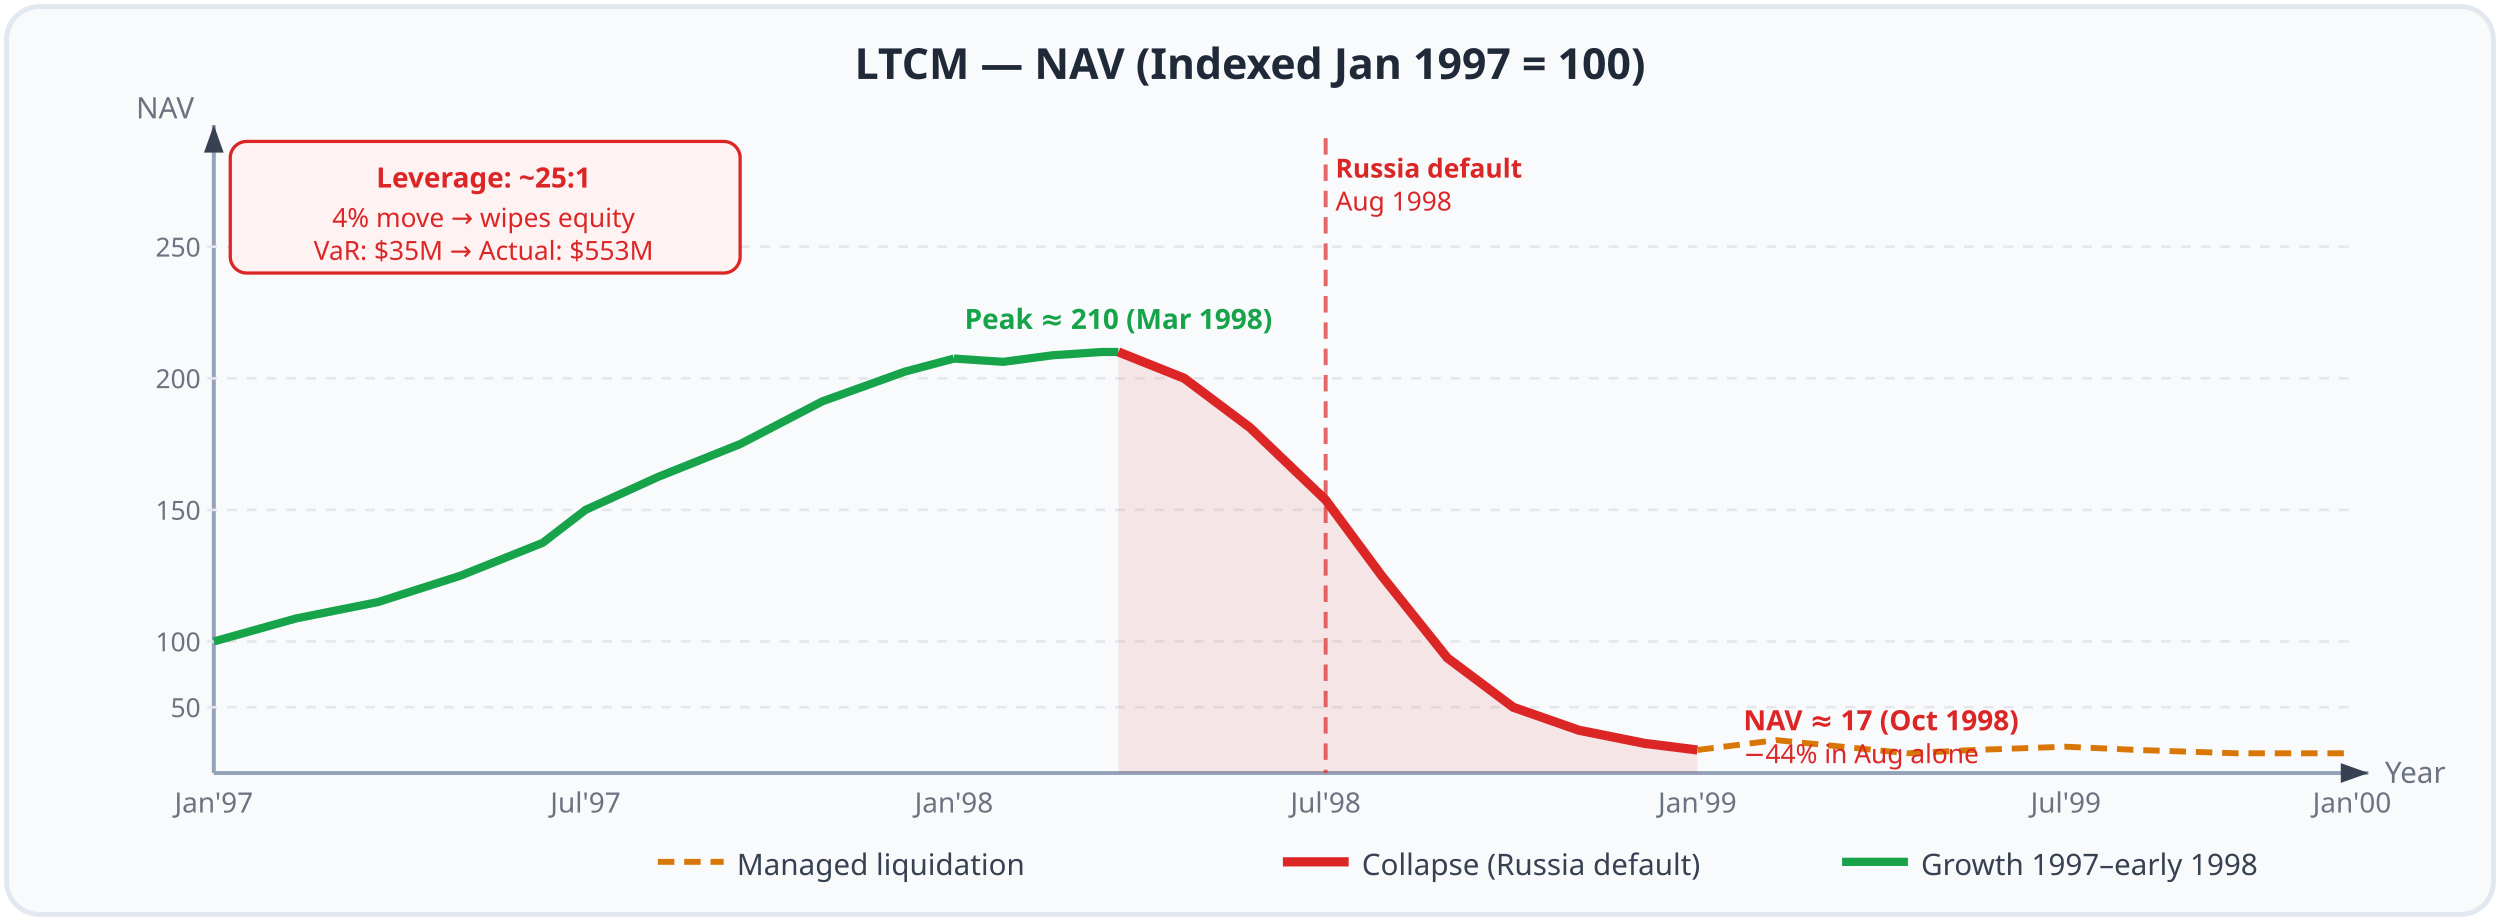
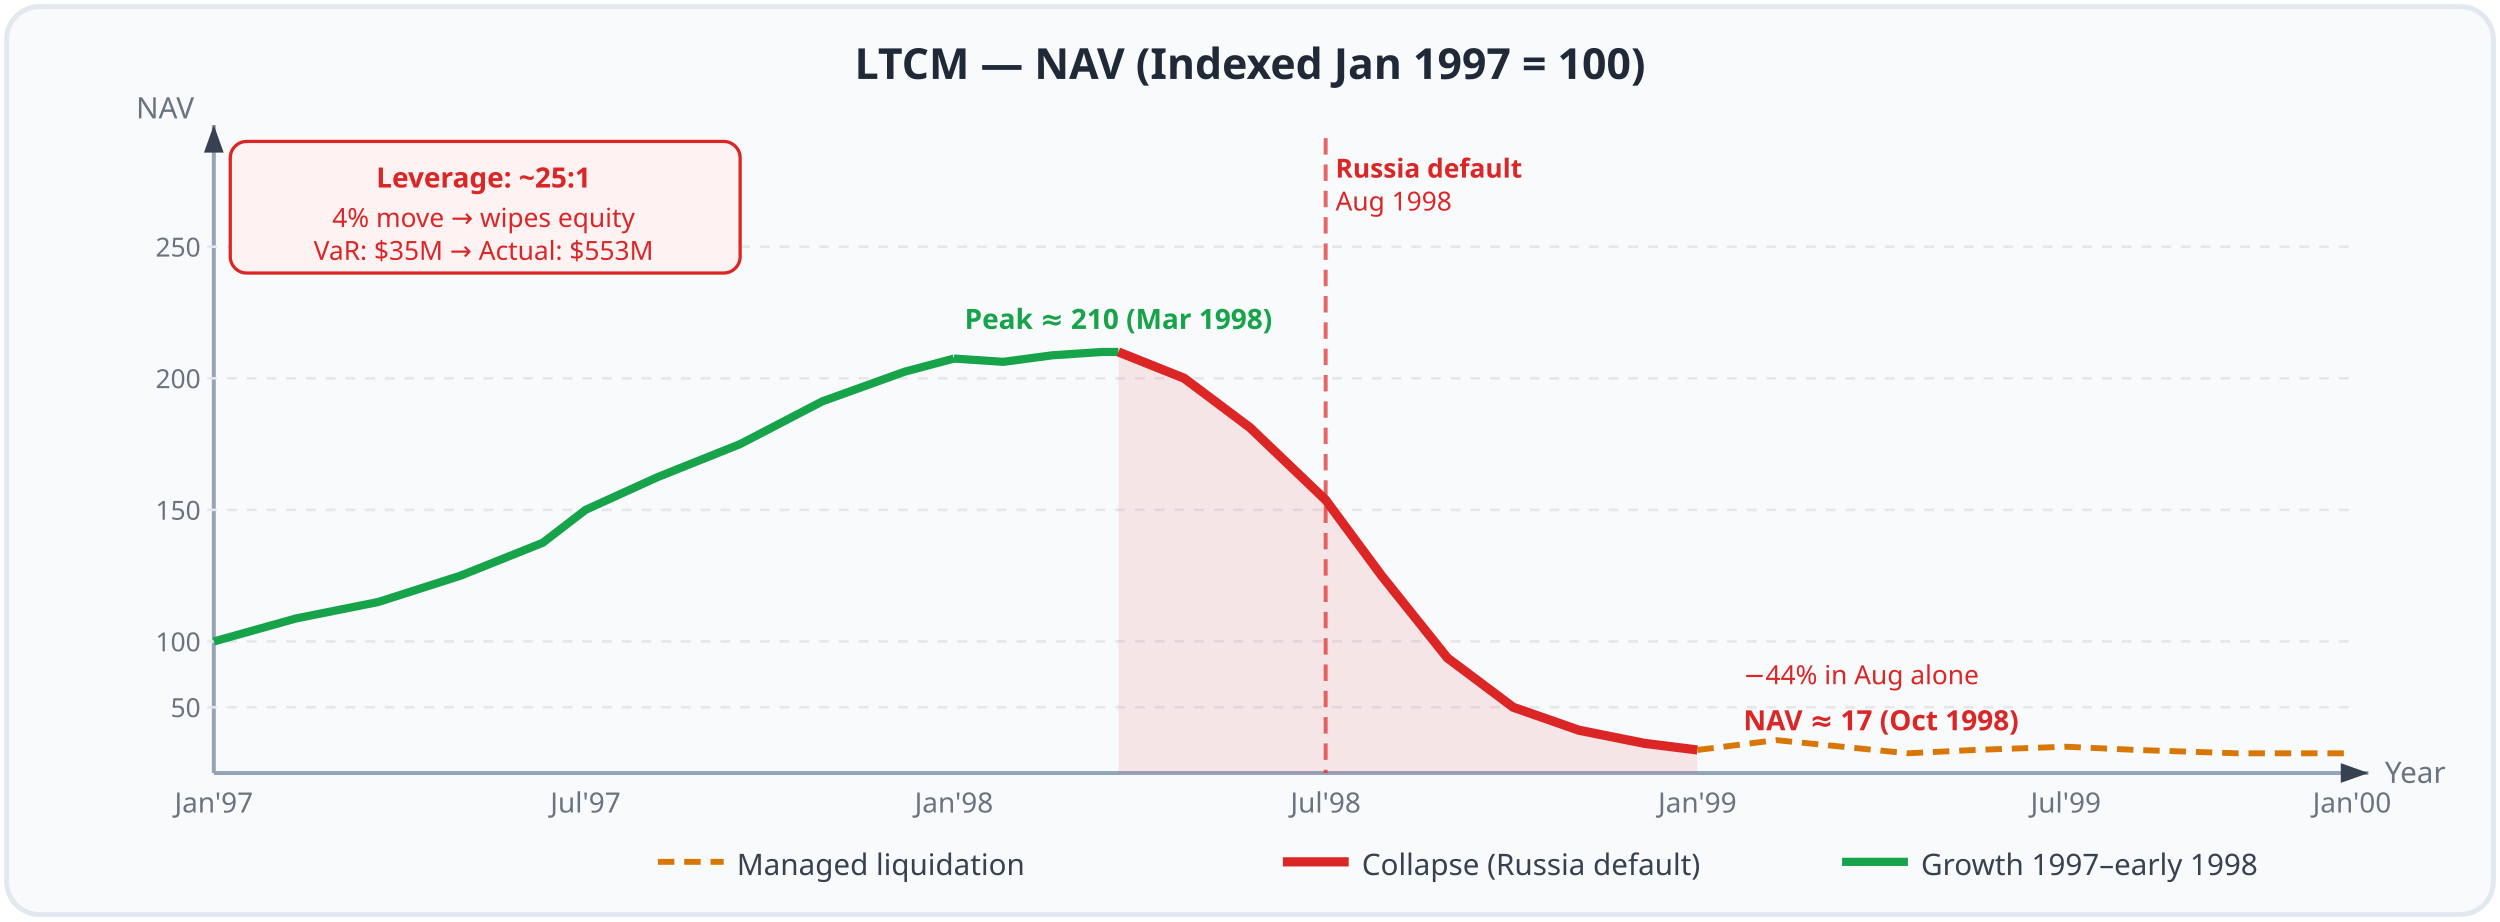
<svg xmlns="http://www.w3.org/2000/svg" viewBox="0 0 760 280" font-family="sans-serif">
  <defs>
    <marker id="arw" markerWidth="7" markerHeight="5" refX="7" refY="2.5" orient="auto">
      <polygon points="0 0, 7 2.5, 0 5" fill="#374151" />
    </marker>
  </defs>
  <rect x="2" y="2" width="756" height="276" rx="10" fill="#f8fafc" stroke="#e2e8f0" stroke-width="1.5" />
  <text x="380" y="24" text-anchor="middle" font-size="13" font-weight="700" fill="#1f2937">LTCM — NAV (Indexed Jan 1997 = 100)</text>
  <line x1="65" y1="235" x2="720" y2="235" stroke="#94a3b8" stroke-width="1.2" marker-end="url(#arw)" />
  <line x1="65" y1="235" x2="65" y2="38" stroke="#94a3b8" stroke-width="1.2" marker-end="url(#arw)" />
  <text x="725" y="238" font-size="9" fill="#6b7280">Year</text>
  <text x="59" y="36" text-anchor="end" font-size="9" fill="#6b7280">NAV</text>
  <line x1="63" y1="215" x2="715" y2="215" stroke="#e5e7eb" stroke-width="0.8" stroke-dasharray="3,3" />
  <text x="61" y="218" text-anchor="end" font-size="8" fill="#6b7280">50</text>
  <line x1="63" y1="195" x2="715" y2="195" stroke="#e5e7eb" stroke-width="0.8" stroke-dasharray="3,3" />
  <text x="61" y="198" text-anchor="end" font-size="8" fill="#6b7280">100</text>
  <line x1="63" y1="155" x2="715" y2="155" stroke="#e5e7eb" stroke-width="0.8" stroke-dasharray="3,3" />
  <text x="61" y="158" text-anchor="end" font-size="8" fill="#6b7280">150</text>
  <line x1="63" y1="115" x2="715" y2="115" stroke="#e5e7eb" stroke-width="0.8" stroke-dasharray="3,3" />
  <text x="61" y="118" text-anchor="end" font-size="8" fill="#6b7280">200</text>
  <line x1="63" y1="75" x2="715" y2="75" stroke="#e5e7eb" stroke-width="0.8" stroke-dasharray="3,3" />
  <text x="61" y="78" text-anchor="end" font-size="8" fill="#6b7280">250</text>
  <text x="65" y="247" text-anchor="middle" font-size="8.5" fill="#6b7280">Jan'97</text>
  <text x="178" y="247" text-anchor="middle" font-size="8.5" fill="#6b7280">Jul'97</text>
  <text x="290" y="247" text-anchor="middle" font-size="8.5" fill="#6b7280">Jan'98</text>
  <text x="403" y="247" text-anchor="middle" font-size="8.5" fill="#6b7280">Jul'98</text>
  <text x="516" y="247" text-anchor="middle" font-size="8.5" fill="#6b7280">Jan'99</text>
  <text x="628" y="247" text-anchor="middle" font-size="8.5" fill="#6b7280">Jul'99</text>
  <text x="715" y="247" text-anchor="middle" font-size="8.5" fill="#6b7280">Jan'00</text>
  <line x1="403" y1="42" x2="403" y2="235" stroke="#dc2626" stroke-width="1.2" stroke-dasharray="5,3" opacity="0.7" />
  <text x="406" y="54" font-size="8" fill="#dc2626" font-weight="700">Russia default</text>
  <text x="406" y="64" font-size="8" fill="#dc2626">Aug 1998</text>
  <polyline points="65,195 90,188 115,183 140,175 165,165 178,155 200,145 225,135 250,122 275,113 290,109" fill="none" stroke="#16a34a" stroke-width="2.5" />
  <polyline points="290,109 305,110 320,108 335,107 340,107" fill="none" stroke="#16a34a" stroke-width="2.5" />
  <polyline points="340,107 360,115 380,130 403,152 420,175 440,200 460,215 480,222 500,226 516,228" fill="none" stroke="#dc2626" stroke-width="2.8" />
  <polygon points="340,107 360,115 380,130 403,152 420,175 440,200 460,215 480,222 500,226 516,228 516,235 340,235" fill="#dc2626" opacity="0.1" />
  <polyline points="516,228 540,225 560,227 580,229 600,228 628,227 650,228 680,229 715,229" fill="none" stroke="#d97706" stroke-width="1.8" stroke-dasharray="5,3" />
  <text x="340" y="100" text-anchor="middle" font-size="8.5" fill="#16a34a" font-weight="700">Peak ≈ 210 (Mar 1998)</text>
  <text x="530" y="222" font-size="8.5" fill="#dc2626" font-weight="700">NAV ≈ 17 (Oct 1998)</text>
-   <text x="530" y="232" font-size="8" fill="#dc2626">−44% in Aug alone</text>
+   <text x="530" y="208" font-size="8" fill="#dc2626">−44% in Aug alone</text>
  <rect x="70" y="43" width="155" height="40" rx="5" fill="#fef2f2" stroke="#dc2626" stroke-width="1" />
  <text x="147" y="57" text-anchor="middle" font-size="8.5" fill="#dc2626" font-weight="700">Leverage: ~25:1</text>
  <text x="147" y="69" text-anchor="middle" font-size="8" fill="#dc2626">4% move → wipes equity</text>
  <text x="147" y="79" text-anchor="middle" font-size="8" fill="#dc2626">VaR: $35M → Actual: $553M</text>
  <line x1="560" y1="262" x2="580" y2="262" stroke="#16a34a" stroke-width="2.5" />
  <text x="584" y="266" font-size="9" fill="#374151">Growth 1997–early 1998</text>
  <line x1="390" y1="262" x2="410" y2="262" stroke="#dc2626" stroke-width="2.8" />
  <text x="414" y="266" font-size="9" fill="#374151">Collapse (Russia default)</text>
  <line x1="200" y1="262" x2="220" y2="262" stroke="#d97706" stroke-width="1.8" stroke-dasharray="5,3" />
  <text x="224" y="266" font-size="9" fill="#374151">Managed liquidation</text>
</svg>
